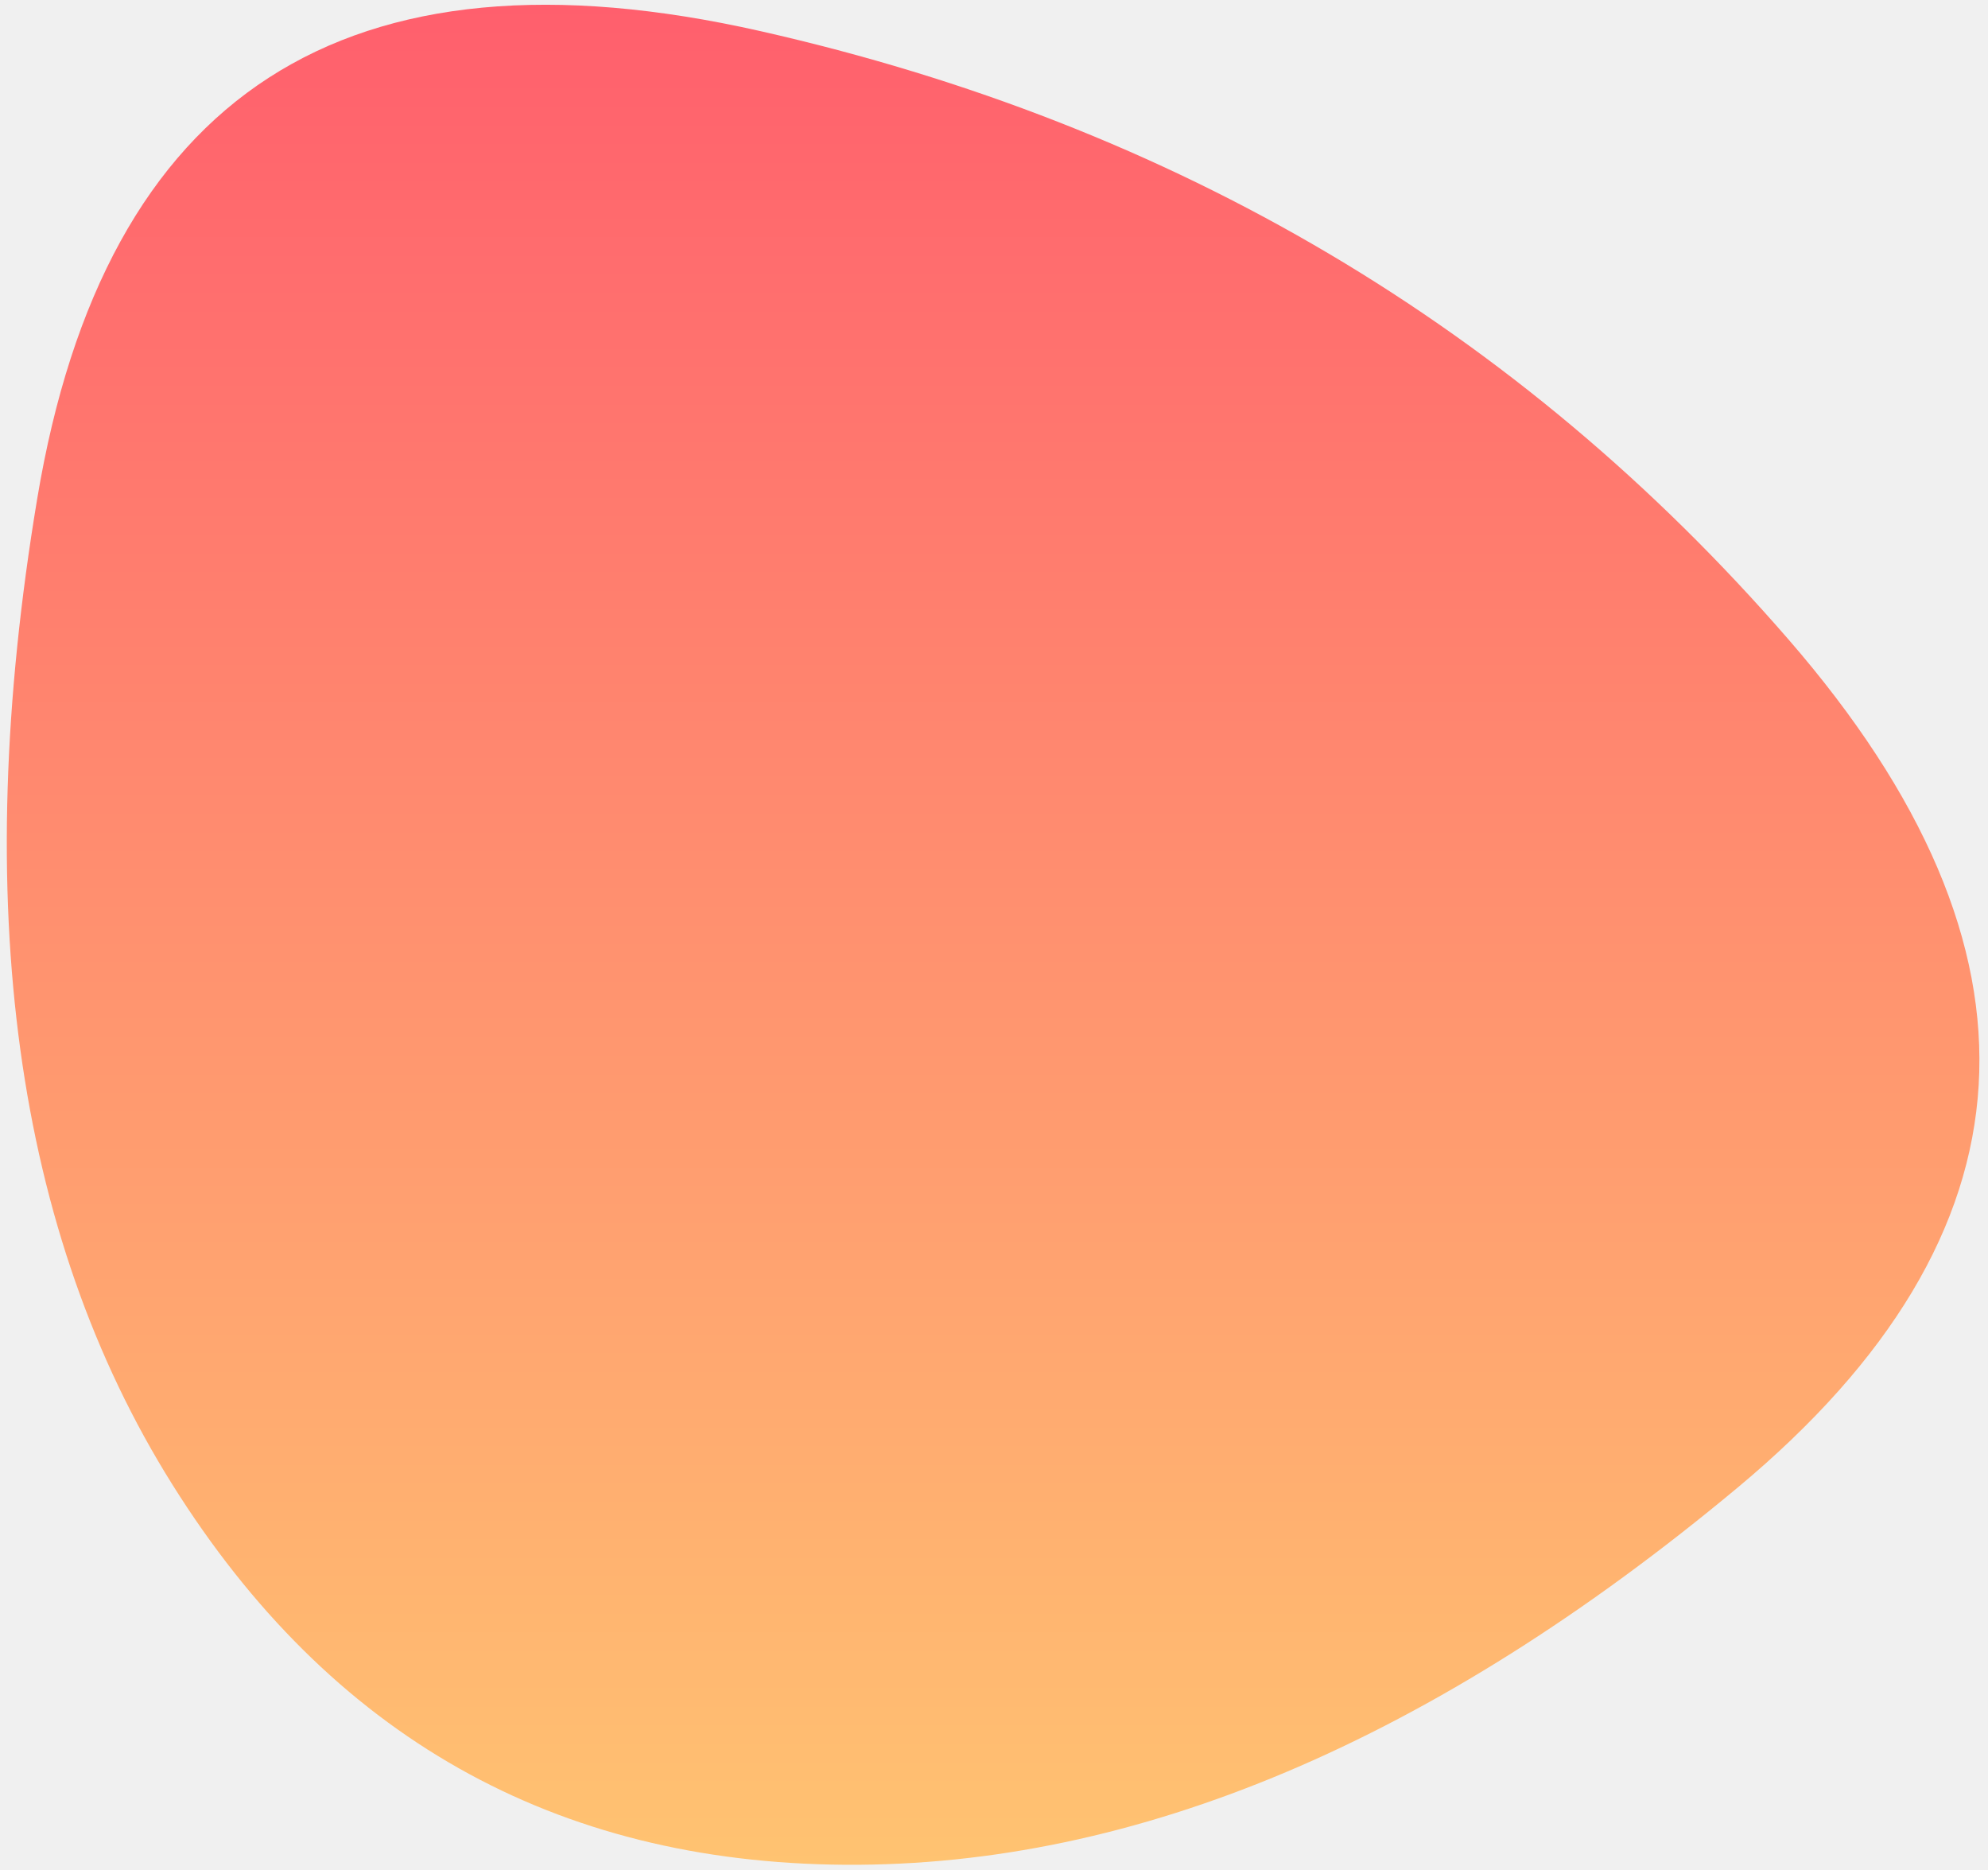
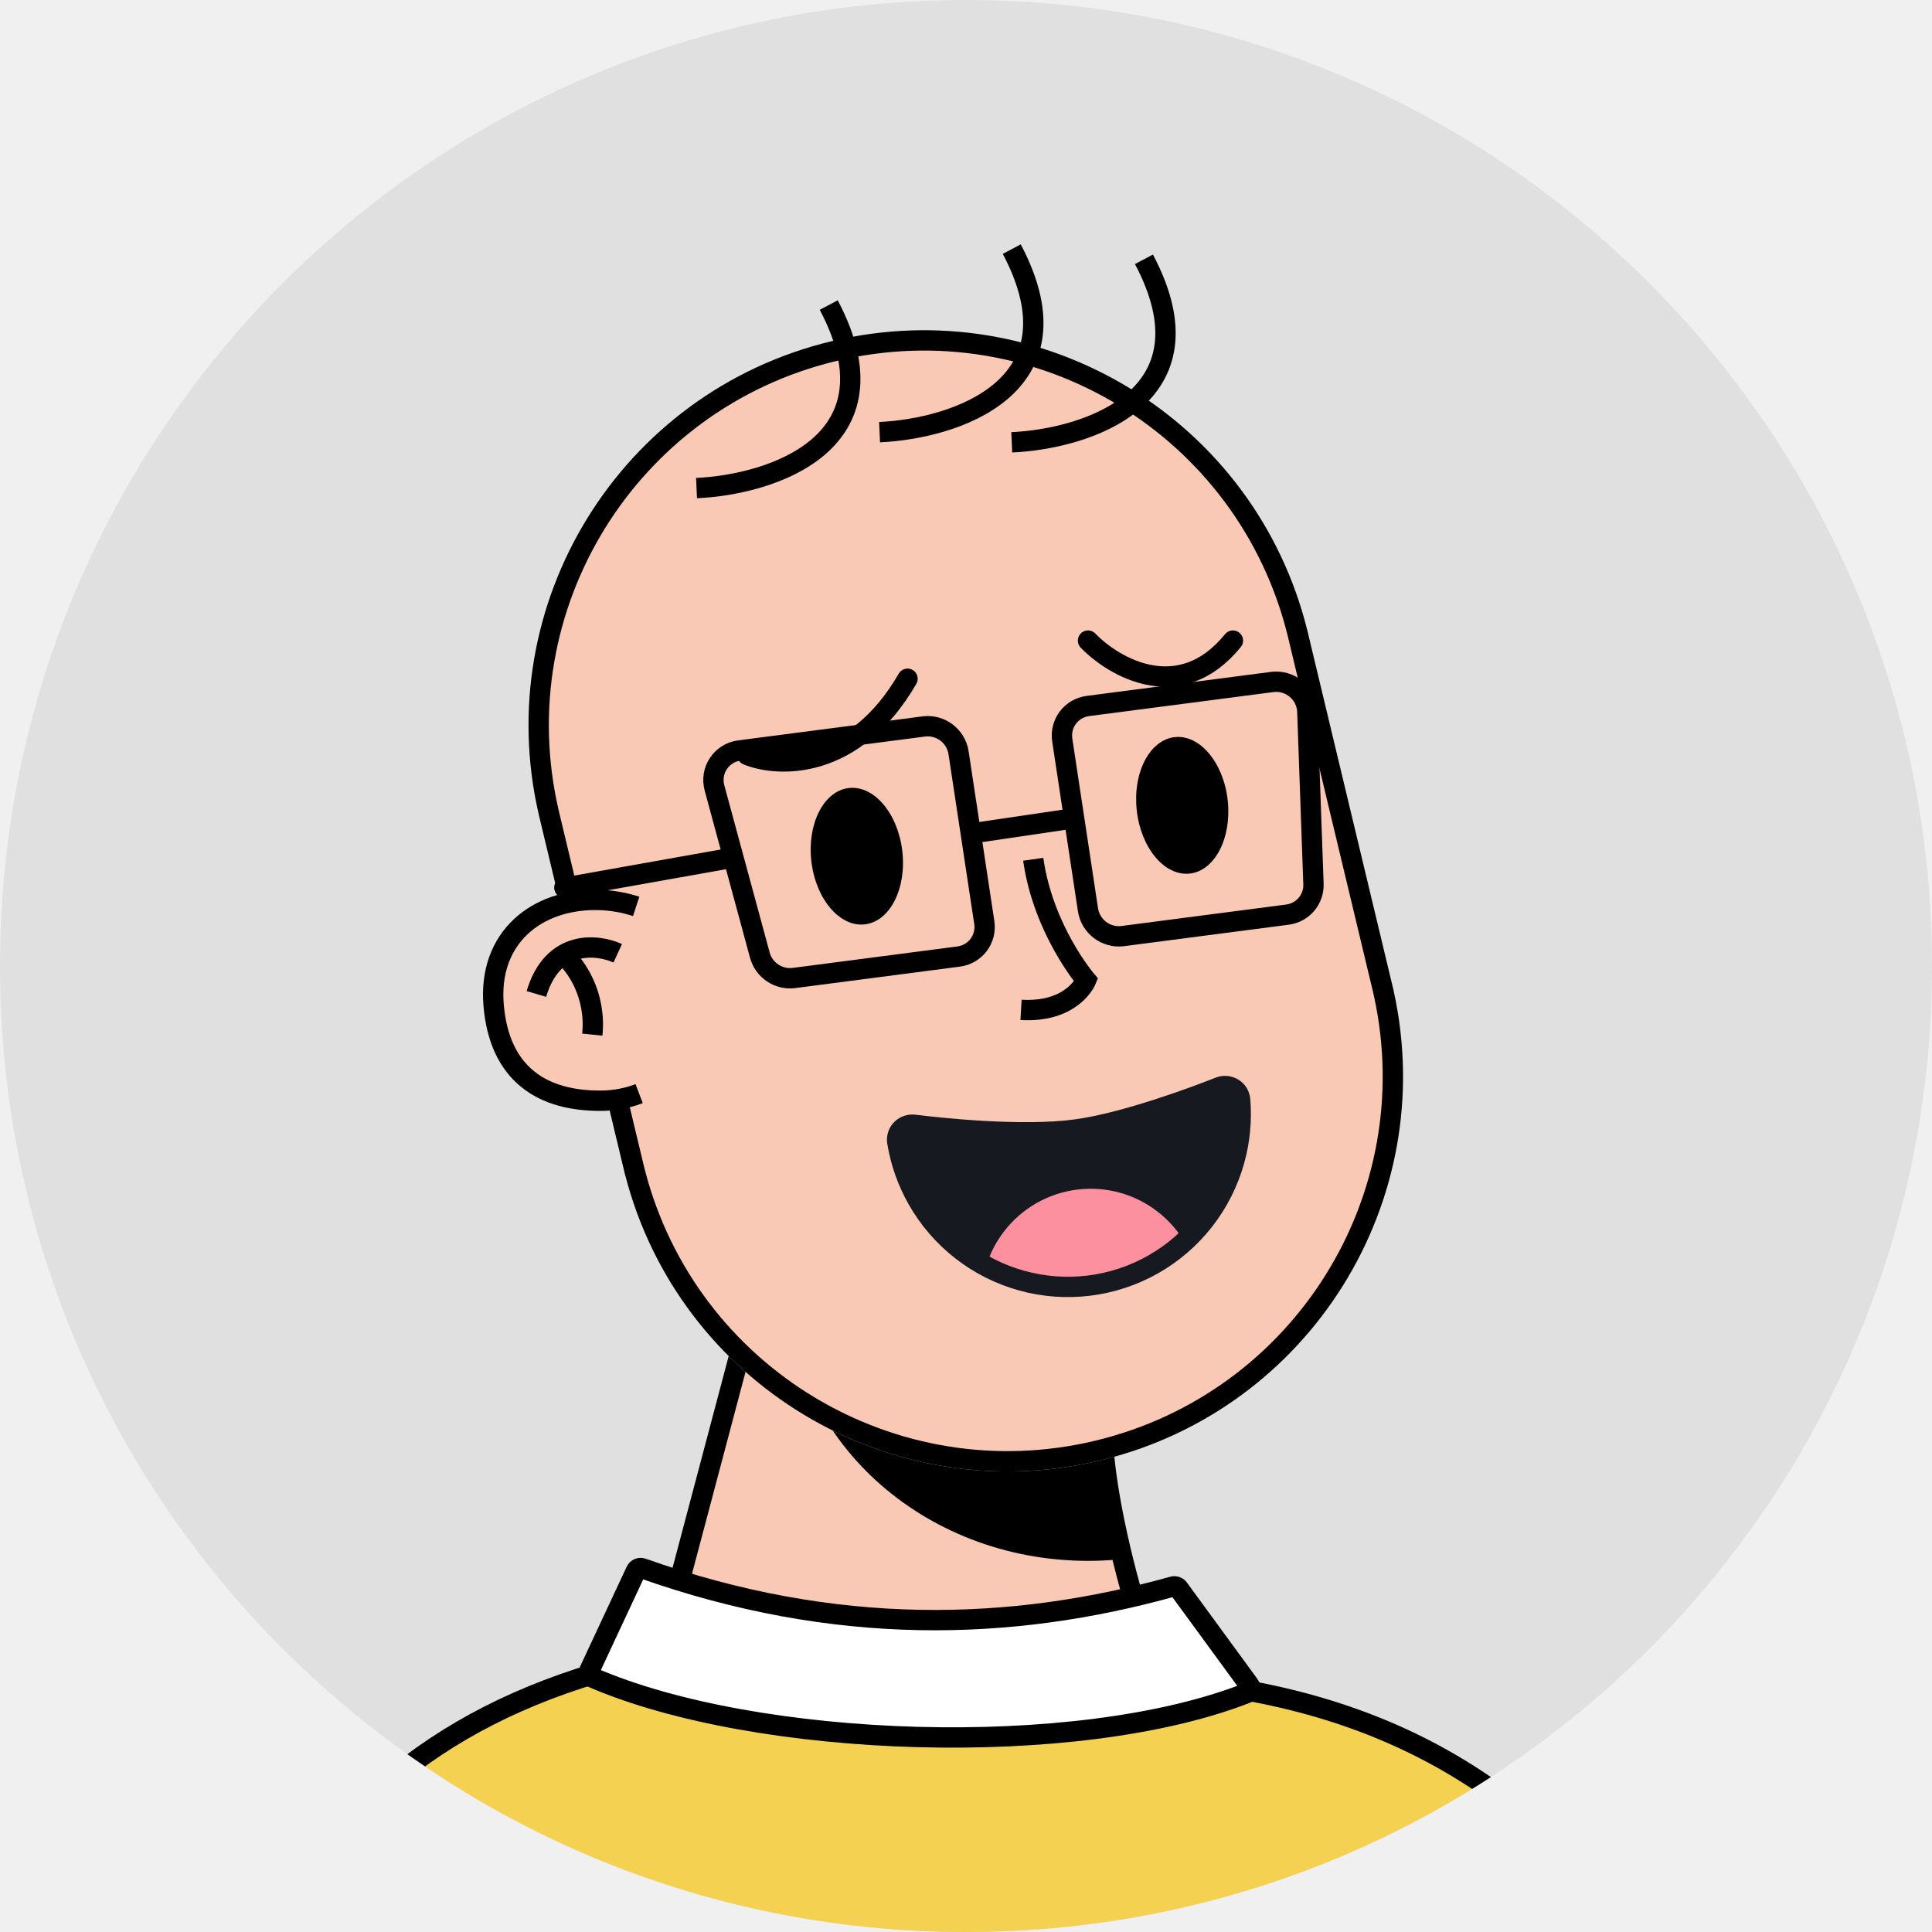
- <svg xmlns="http://www.w3.org/2000/svg" width="117" height="110" viewBox="0 0 117 110" fill="none">
-   <path d="M102.282 87.513C84.385 102.427 66.874 109.829 49.75 109.719C32.626 109.608 19.424 102.151 10.144 87.347C0.864 72.543 -1.787 53.209 2.19 29.346C6.167 5.483 20.363 -3.686 44.779 1.837C69.194 7.361 89.356 19.293 105.265 37.632C121.174 55.971 120.18 72.598 102.282 87.513Z" fill="url(#paint0_linear)" />
+ <svg xmlns="http://www.w3.org/2000/svg" width="1392" height="1392" viewBox="0 0 1392 1392" fill="none">
+   <circle cx="696" cy="696" r="696" fill="#E0E0E0" />
+   <mask id="mask0_261_520" style="mask-type:alpha" maskUnits="userSpaceOnUse" x="0" y="0" width="1392" height="1392">
+     <circle cx="696" cy="696" r="696" fill="#FFEDEF" />
+   </mask>
+   <g mask="url(#mask0_261_520)">
+     <g clip-path="url(#clip0_261_520)">
+       <path d="M893.811 1327.9C841.061 1254.63 799.79 1112.99 794.906 1042.17L543.979 934.107L439.579 1327.9H893.811Z" fill="#F9C9B6" stroke="black" stroke-width="14.653" />
+       <mask id="mask1_261_520" style="mask-type:alpha" maskUnits="userSpaceOnUse" x="439" y="934" width="455" height="431">
+         <path d="M893.811 1364.53C841.061 1291.27 799.79 1112.99 794.906 1042.17L543.979 934.107L439.579 1364.53H893.811Z" fill="#AC6651" />
+       </mask>
+       <g mask="url(#mask1_261_520)">
+         <g style="mix-blend-mode:multiply">
+           <ellipse cx="783.916" cy="926.78" rx="216.126" ry="197.811" fill="black" />
+         </g>
+       </g>
+       <mask id="path-6-inside-1_261_520" fill="white">
+         <path fill-rule="evenodd" clip-rule="evenodd" d="M1003.29 710.354C1003.19 709.929 1003.09 709.504 1002.99 709.079C1002.89 708.654 1002.78 708.23 1002.68 707.806L942.621 457.131C942.561 456.876 942.501 456.622 942.44 456.368C942.379 456.114 942.317 455.859 942.256 455.605L941.994 454.511L941.989 454.512C904.558 302.694 751.524 209.344 599.231 245.832C446.938 282.32 352.823 434.885 388.256 587.182L388.249 587.184L450.491 846.967L450.542 846.955C489.381 996.795 641.282 1088.51 792.453 1052.29C943.623 1016.07 1037.47 865.478 1004.19 714.305L1004.24 714.295L1003.29 710.354Z" />
+       </mask>
+       <path fill-rule="evenodd" clip-rule="evenodd" d="M1003.29 710.354C1003.19 709.929 1003.09 709.504 1002.99 709.079C1002.89 708.654 1002.78 708.23 1002.68 707.806L942.621 457.131C942.561 456.876 942.501 456.622 942.44 456.368C942.379 456.114 942.317 455.859 942.256 455.605L941.994 454.511L941.989 454.512C904.558 302.694 751.524 209.344 599.231 245.832C446.938 282.32 352.823 434.885 388.256 587.182L388.249 587.184L450.491 846.967L450.542 846.955C489.381 996.795 641.282 1088.51 792.453 1052.29C943.623 1016.07 1037.47 865.478 1004.19 714.305L1004.24 714.295L1003.29 710.354Z" fill="#F9C9B6" />
+       <path d="M1003.29 710.354L989.027 713.704L989.034 713.736L989.042 713.768L1003.29 710.354ZM1002.99 709.079L988.74 712.493L988.74 712.493L1002.99 709.079ZM1002.68 707.806L988.432 711.22L988.439 711.252L988.447 711.284L1002.68 707.806ZM942.621 457.131L928.363 460.506L928.367 460.525L928.372 460.545L942.621 457.131ZM942.44 456.368L928.19 459.781L928.19 459.782L942.44 456.368ZM942.256 455.605L928.006 459.019L928.011 459.039L928.016 459.058L942.256 455.605ZM941.994 454.511L956.243 451.097L952.825 436.829L938.561 440.266L941.994 454.511ZM941.989 454.512L927.762 458.02L931.251 472.172L945.421 468.757L941.989 454.512ZM599.231 245.832L602.645 260.081V260.081L599.231 245.832ZM388.256 587.182L391.688 601.427L405.822 598.022L402.527 583.862L388.256 587.182ZM388.249 587.184L384.817 572.939L370.59 576.366L373.999 590.598L388.249 587.184ZM450.491 846.967L436.241 850.381L439.654 864.627L453.901 861.217L450.491 846.967ZM450.542 846.955L464.725 843.278L461.117 829.357L447.131 832.705L450.542 846.955ZM1004.19 714.305L1000.78 700.056L986.788 703.407L989.88 717.456L1004.19 714.305ZM1004.24 714.295L1007.65 728.544L1021.9 725.131L1018.48 710.881L1004.24 714.295ZM1017.56 707.004C1017.45 706.558 1017.35 706.111 1017.24 705.666L988.74 712.493C988.837 712.897 988.932 713.301 989.027 713.704L1017.56 707.004ZM1017.24 705.666C1017.13 705.219 1017.02 704.773 1016.91 704.327L988.447 711.284C988.545 711.686 988.643 712.089 988.74 712.493L1017.24 705.666ZM928.372 460.545L988.432 711.22L1016.93 704.392L956.871 453.717L928.372 460.545ZM956.88 453.756C956.817 453.488 956.753 453.221 956.689 452.954L928.19 459.782C928.248 460.023 928.306 460.264 928.363 460.506L956.88 453.756ZM956.689 452.955C956.625 452.686 956.56 452.419 956.496 452.153L928.016 459.058C928.075 459.3 928.133 459.541 928.19 459.781L956.689 452.955ZM927.744 457.925L928.006 459.019L956.505 452.192L956.243 451.097L927.744 457.925ZM945.421 468.757L945.426 468.756L938.561 440.266L938.556 440.268L945.421 468.757ZM956.215 451.005C916.858 291.371 755.948 193.216 595.817 231.582L602.645 260.081C747.1 225.471 892.259 314.017 927.762 458.02L956.215 451.005ZM595.817 231.582C435.685 269.948 336.727 430.365 373.984 590.502L402.527 583.862C368.918 439.405 458.19 294.691 602.645 260.081L595.817 231.582ZM391.68 601.429L391.688 601.427L384.824 572.937L384.817 572.939L391.68 601.429ZM464.74 843.553L402.498 583.77L373.999 590.598L436.241 850.381L464.74 843.553ZM447.131 832.705L447.08 832.717L453.901 861.217L453.952 861.205L447.131 832.705ZM436.358 850.631C477.198 1008.19 636.915 1104.62 795.867 1066.54L789.039 1038.04C645.65 1072.39 501.565 985.401 464.725 843.278L436.358 850.631ZM795.867 1066.54C954.819 1028.45 1053.49 870.113 1018.5 711.155L989.88 717.456C1021.45 860.842 932.428 1003.68 789.039 1038.04L795.867 1066.54ZM1000.82 700.045L1000.78 700.056L1007.6 728.555L1007.65 728.544L1000.82 700.045ZM989.042 713.768L989.986 717.709L1018.48 710.881L1017.54 706.94L989.042 713.768Z" fill="black" mask="url(#path-6-inside-1_261_520)" />
+     </g>
+     <path d="M893.521 792.451C892.897 784.878 885.154 780.66 878.591 783.246C863.101 789.35 811.856 808.763 775.722 813.733C736.077 819.187 676.039 812.564 658.661 810.406C651.593 809.528 645.294 815.602 646.514 822.983C648.9 837.426 653.817 851.348 661.05 864.106C669.117 878.334 679.908 890.833 692.806 900.891C705.704 910.949 720.456 918.368 736.221 922.724C751.986 927.08 768.455 928.289 784.687 926.281C800.919 924.272 816.596 919.087 830.824 911.019C845.052 902.952 857.552 892.162 867.609 879.264C877.667 866.366 885.086 851.614 889.442 835.849C893.346 821.722 894.722 807.031 893.521 792.451Z" fill="#171921" stroke="#171921" stroke-width="14.653" />
+     <mask id="mask2_261_520" style="mask-type:alpha" maskUnits="userSpaceOnUse" x="653" y="788" width="234" height="132">
+       <path d="M885.728 788.283C887.618 803.56 886.481 819.06 882.381 833.897C878.281 848.735 871.298 862.62 861.832 874.759C852.366 886.898 840.602 897.054 827.211 904.646C813.82 912.239 799.064 917.12 783.787 919.01C768.51 920.9 753.01 919.762 738.172 915.662C723.335 911.562 709.45 904.58 697.311 895.114C685.172 885.647 675.016 873.883 667.423 860.492C659.831 847.101 654.95 832.346 653.06 817.069L885.728 788.283Z" fill="#171921" />
+     </mask>
+     <g mask="url(#mask2_261_520)">
+       <circle cx="785.829" cy="935.256" r="78.758" transform="rotate(-7.05286 785.829 935.256)" fill="#FC909F" />
+     </g>
+     <path d="M538.484 543.98C561.074 553.138 615.777 554.97 653.874 489.033" stroke="black" stroke-width="14.653" stroke-linecap="round" />
+     <path d="M783.916 461.559C802.842 481.096 850.219 508.448 888.316 461.559" stroke="black" stroke-width="14.653" stroke-linecap="round" />
+     <path d="M728.969 318.694C782.696 316.252 876.961 286.458 824.211 186.821" stroke="black" stroke-width="14.653" />
+     <path d="M633.727 311.368C687.453 308.926 781.719 279.132 728.969 179.494" stroke="black" stroke-width="14.653" />
+     <path d="M501.853 351.663C555.58 349.221 649.845 319.427 597.096 219.789" stroke="black" stroke-width="14.653" />
+     <ellipse cx="617.351" cy="616.888" rx="32.968" ry="49.453" transform="rotate(-6.77646 617.351 616.888)" fill="black" />
+     <ellipse cx="851.794" cy="580.255" rx="32.968" ry="49.453" transform="rotate(-6.27568 851.794 580.255)" fill="black" />
+     <path d="M527.563 618.026L406.61 639.561" stroke="black" stroke-width="14.653" stroke-linecap="round" />
+     <path d="M514.802 567.75C511.355 555.043 519.757 542.408 532.782 540.711L665.543 523.411C677.579 521.842 688.812 530.3 690.631 542.302L709.171 664.617C710.991 676.618 702.707 687.619 690.671 689.188L572.045 704.645C560.973 706.088 550.406 699.025 547.476 688.223L514.802 567.75Z" stroke="black" stroke-width="14.653" />
+     <path d="M941.941 512.762C941.476 499.666 929.644 489.668 916.618 491.365L783.858 508.665C771.821 510.233 763.538 521.234 765.357 533.236L783.898 655.551C785.717 667.552 796.949 676.01 808.986 674.442L927.612 658.984C938.684 657.541 946.742 648.051 946.347 636.919L941.941 512.762Z" stroke="black" stroke-width="14.653" />
+     <path d="M699.352 600.553L776.482 589.176" stroke="black" stroke-width="14.653" />
+     <path d="M744.446 619.106C751.584 669.891 782.584 706.225 782.584 706.225C782.584 706.225 772.947 729.774 735.652 727.617" stroke="black" stroke-width="14.653" />
+     <path d="M456.064 660.012C447.528 657.202 438.315 655.706 428.883 655.706C390.444 655.706 359.283 679.516 362.946 723.474C366.762 769.264 394.107 785.748 432.546 785.748C436.823 785.748 441.01 785.372 445.074 784.653C449.509 783.868 453.796 782.674 457.895 781.113" stroke="black" stroke-width="29.305" />
+     <path d="M459.727 780.386C451.376 783.838 442.19 785.748 432.546 785.748C394.107 785.748 366.762 769.264 362.946 723.474C359.283 679.516 390.444 655.706 428.883 655.706C440.376 655.706 451.546 657.927 461.558 662.042L459.727 780.386Z" fill="#F9C9B6" />
+     <path d="M445.074 686.844C430.421 680.129 398.186 676.588 386.464 716.15" stroke="black" stroke-width="14.653" />
+     <path d="M406.611 688.674C414.548 695.39 429.689 716.148 426.758 745.453" stroke="black" stroke-width="14.653" />
+     <path d="M840.886 1210.49L841.399 1210.61L841.924 1210.65C1010.89 1224.59 1112.21 1299.64 1185.74 1402.99H184.529C244.238 1295.51 329.163 1227.09 466.849 1195.7C525.508 1182.33 593.844 1175.66 674.02 1175.66C708.658 1175.66 735.612 1180.94 761.19 1187.91C770.665 1190.49 780.189 1193.39 789.932 1196.35C806.059 1201.25 822.786 1206.33 840.886 1210.49Z" fill="#F4D150" stroke="black" stroke-width="14.653" />
+     <path d="M424.668 1203.65L458.197 1131.86C458.998 1130.15 460.988 1129.33 462.772 1129.96C601.703 1179.14 728.091 1175.68 845.219 1143.07C846.693 1142.66 848.268 1143.2 849.171 1144.44L900.207 1214.23C901.61 1216.15 900.895 1218.86 898.683 1219.72C775.575 1268.07 544.572 1259.85 426.443 1208.49C424.569 1207.68 423.803 1205.5 424.668 1203.65Z" fill="white" stroke="black" stroke-width="14.653" />
+   </g>
  <defs>
-     <linearGradient id="paint0_linear" x1="0.4" y1="0.28" x2="0.4" y2="109.72" gradientUnits="userSpaceOnUse">
-       <stop stop-color="#FF5F6D" />
-       <stop offset="1" stop-color="#FFC371" />
-     </linearGradient>
+     <clipPath id="clip0_261_520">
+       <rect width="732.632" height="1172.21" fill="white" transform="translate(329.685 157.517)" />
+     </clipPath>
  </defs>
</svg>
